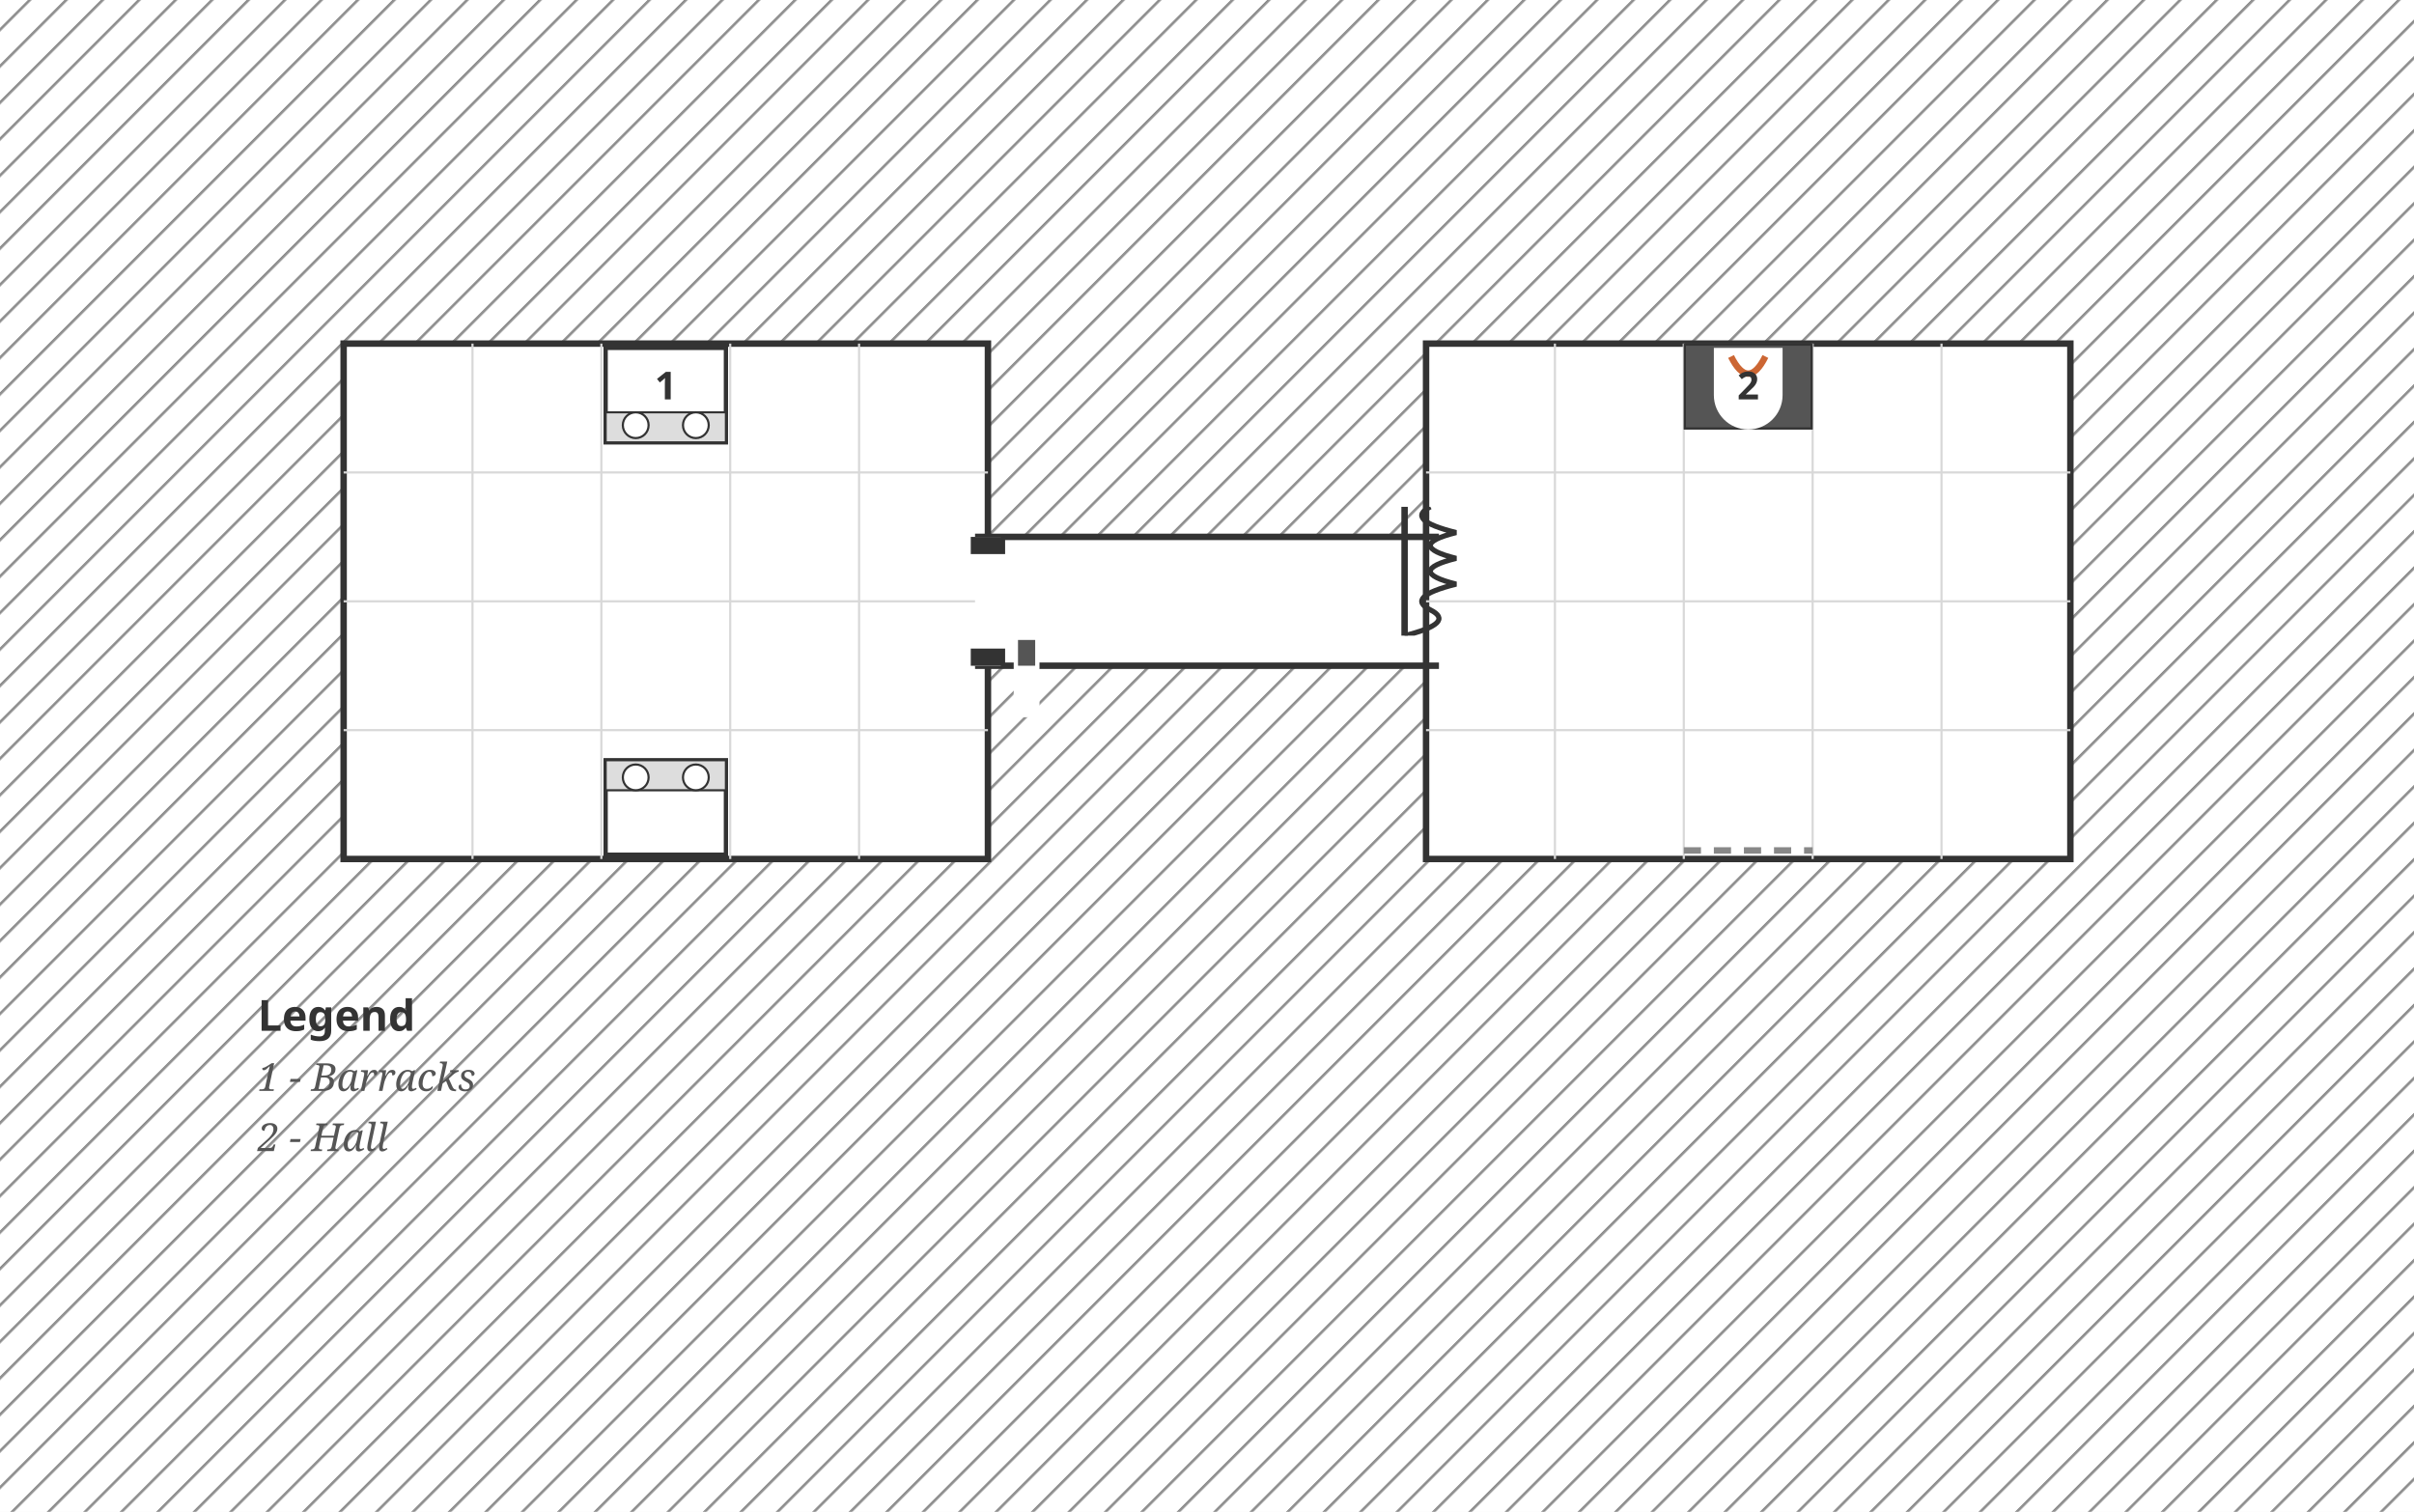
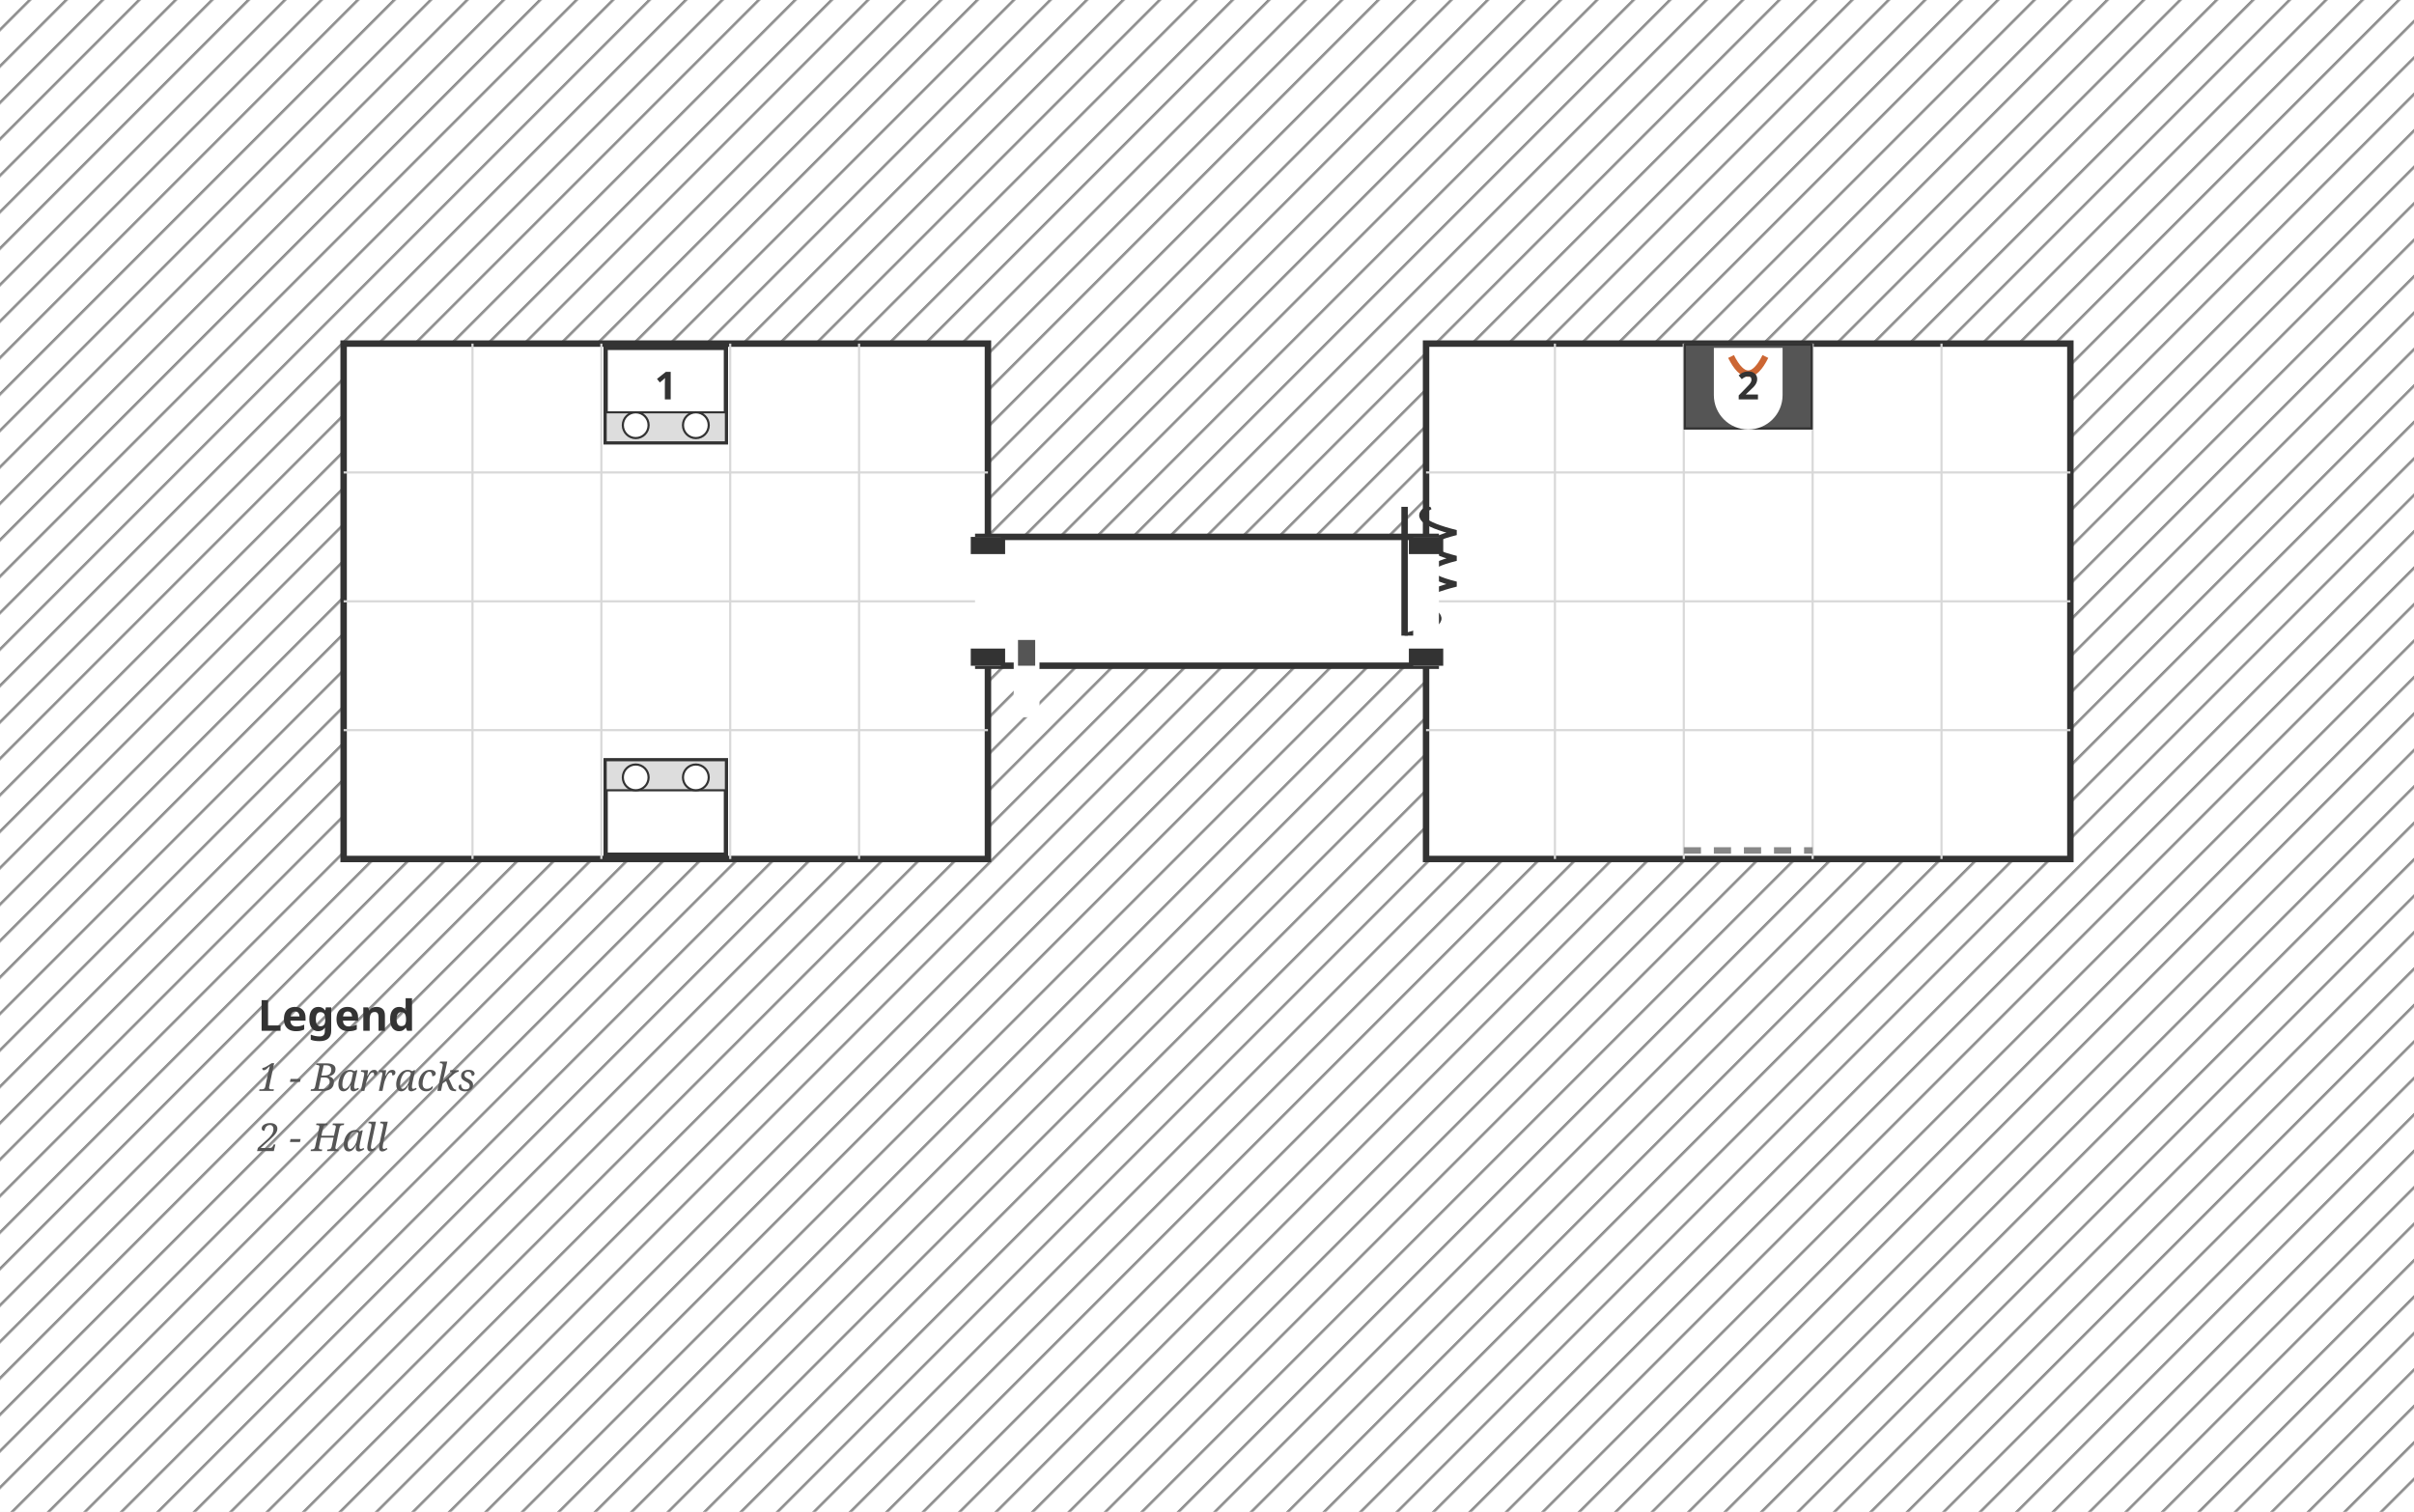
<svg xmlns="http://www.w3.org/2000/svg" viewBox="-155 -140 562 352" width="562" height="352">
  <defs>
    <pattern id="hatch" width="6" height="6" patternTransform="rotate(45 0 0)" patternUnits="userSpaceOnUse">
      <line x1="0" y1="0" x2="0" y2="6" stroke="#888" stroke-width="1.2" />
    </pattern>
    <symbol id="door-open" viewBox="0 0 30 30">
      <rect x="0" y="12" width="30" height="6" fill="white" />
      <rect x="0" y="11" width="4" height="8" fill="#333" />
      <rect x="26" y="11" width="4" height="8" fill="#333" />
    </symbol>
    <symbol id="door-locked" viewBox="0 0 30 30">
      <rect x="0" y="12" width="30" height="6" fill="white" />
      <rect x="2" y="11" width="26" height="8" fill="#333" />
      <rect x="4" y="13" width="22" height="4" fill="white" />
    </symbol>
    <symbol id="door-secret" viewBox="0 0 30 30">
      <line x1="0" y1="15" x2="30" y2="15" stroke="#888" stroke-width="1.2" stroke-dasharray="6,6" />
    </symbol>
    <symbol id="door-barred" viewBox="0 0 30 30">
      <rect x="0" y="12" width="30" height="6" fill="white" />
      <rect x="2" y="11" width="26" height="8" fill="#555" />
      <line x1="8" y1="11" x2="8" y2="19" stroke="white" stroke-width="2" />
      <line x1="15" y1="11" x2="15" y2="19" stroke="white" stroke-width="2" />
      <line x1="22" y1="11" x2="22" y2="19" stroke="white" stroke-width="2" />
    </symbol>
    <symbol id="door-double" viewBox="0 0 30 30">
      <rect x="0" y="12" width="30" height="6" fill="white" />
      <rect x="0" y="11" width="3" height="8" fill="#333" />
      <rect x="27" y="11" width="3" height="8" fill="#333" />
      <line x1="15" y1="11" x2="15" y2="19" stroke="#333" stroke-width="1" />
      <circle cx="11" cy="15" r="1.5" fill="#333" />
      <circle cx="19" cy="15" r="1.5" fill="#333" />
    </symbol>
    <symbol id="door-doorway" viewBox="0 0 30 30">
      <rect x="0" y="12" width="30" height="6" fill="white" />
    </symbol>
    <symbol id="door-portcullis" viewBox="0 0 30 30">
      <rect x="0" y="12" width="30" height="6" fill="white" />
      <rect x="0" y="11" width="4" height="8" fill="#333" />
      <rect x="26" y="11" width="4" height="8" fill="#333" />
      <line x1="9" y1="11" x2="9" y2="19" stroke="#333" stroke-width="1.2" />
      <line x1="15" y1="11" x2="15" y2="19" stroke="#333" stroke-width="1.2" />
      <line x1="21" y1="11" x2="21" y2="19" stroke="#333" stroke-width="1.2" />
    </symbol>
    <symbol id="feat-ladder" viewBox="0 0 30 30">
      <line x1="8" y1="3" x2="8" y2="27" stroke="#333" stroke-width="1.5" />
      <line x1="22" y1="3" x2="22" y2="27" stroke="#333" stroke-width="1.5" />
      <line x1="8" y1="7" x2="22" y2="7" stroke="#333" stroke-width="1" />
      <line x1="8" y1="13" x2="22" y2="13" stroke="#333" stroke-width="1" />
      <line x1="8" y1="19" x2="22" y2="19" stroke="#333" stroke-width="1" />
      <line x1="8" y1="25" x2="22" y2="25" stroke="#333" stroke-width="1" />
    </symbol>
    <symbol id="feat-pillar" viewBox="0 0 30 30">
      <circle cx="15" cy="15" r="10" fill="#666" stroke="#333" stroke-width="1" />
      <circle cx="15" cy="15" r="7" fill="#888" />
    </symbol>
    <symbol id="feat-statue" viewBox="0 0 30 30">
      <polygon points="15,3 27,15 15,27 3,15" fill="#ccc" stroke="#333" stroke-width="1.2" />
      <line x1="15" y1="7" x2="15" y2="23" stroke="#333" stroke-width="0.8" />
      <line x1="7" y1="15" x2="23" y2="15" stroke="#333" stroke-width="0.8" />
    </symbol>
    <symbol id="feat-pool" viewBox="0 0 30 30">
      <rect x="2" y="2" width="26" height="26" rx="8" fill="white" stroke="#99c" stroke-width="1" />
      <path d="M 6 10 Q 10 7 14 10 Q 18 13 22 10" fill="none" stroke="#99c" stroke-width="1.2" />
      <path d="M 6 16 Q 10 13 14 16 Q 18 19 22 16" fill="none" stroke="#99c" stroke-width="1.2" />
      <path d="M 6 22 Q 10 19 14 22 Q 18 25 22 22" fill="none" stroke="#99c" stroke-width="1.2" />
    </symbol>
    <symbol id="feat-stream" viewBox="0 0 30 30">
      <path d="M 0 12 Q 5 8 10 14 Q 15 20 20 14 Q 25 8 30 12" fill="none" stroke="#99c" stroke-width="1.8" />
      <path d="M 0 18 Q 5 14 10 20 Q 15 26 20 20 Q 25 14 30 18" fill="none" stroke="#99c" stroke-width="1.8" />
    </symbol>
    <symbol id="feat-stalactite" viewBox="0 0 30 30">
      <polygon points="7,2  4,16  10,16" fill="#666" />
      <polygon points="15,2 12,13  18,13" fill="#666" />
      <polygon points="23,2 20,18  26,18" fill="#666" />
    </symbol>
    <symbol id="feat-stalagmite" viewBox="0 0 30 30">
      <polygon points="7,28  4,14  10,14" fill="#666" />
      <polygon points="15,28 12,17  18,17" fill="#666" />
      <polygon points="23,28 20,12  26,12" fill="#666" />
    </symbol>
    <symbol id="feat-crevasse" viewBox="0 0 30 30">
      <polygon points="0,15 5,10 9,16 13,8 17,18 21,9 25,16 30,15 30,20 25,20 21,14 17,23 13,13 9,21 5,15 0,20" fill="#555" stroke="#333" stroke-width="0.5" />
    </symbol>
    <symbol id="feat-window" viewBox="0 0 30 6">
      <rect x="0" y="0" width="30" height="6" fill="white" />
      <rect x="0" y="1" width="8" height="4" fill="#cce" stroke="#99c" stroke-width="0.5" />
      <rect x="11" y="1" width="8" height="4" fill="#cce" stroke="#99c" stroke-width="0.5" />
      <rect x="22" y="1" width="8" height="4" fill="#cce" stroke="#99c" stroke-width="0.5" />
    </symbol>
    <symbol id="feat-arrow-slit" viewBox="0 0 30 6">
      <rect x="0" y="0" width="30" height="6" fill="white" />
      <rect x="12" y="1" width="6" height="4" fill="#555" />
    </symbol>
+     <symbol id="feat-exit" viewBox="0 0 30 6">
+       <rect x="0" y="0" width="30" height="6" fill="white" />
+       <polygon points="12,1 18,1 15,5" fill="#333" />
+     </symbol>
    <symbol id="feat-illusory-wall" viewBox="0 0 30 4">
      <line x1="0" y1="2" x2="30" y2="2" stroke="#888" stroke-width="1.5" stroke-dasharray="4,3" />
    </symbol>
    <symbol id="feat-fireplace" viewBox="0 0 30 20">
      <rect x="0" y="0" width="30" height="20" fill="#555" stroke="#333" stroke-width="1" />
      <path d="M 7 19 L 7 8 A 8 8 0 0 1 23 8 L 23 19 Z" fill="white" />
      <path d="M 11 17 Q 15 9 19 17" fill="none" stroke="#c63" stroke-width="1.5" />
    </symbol>
    <symbol id="feat-bed" viewBox="0 0 30 24">
      <rect x="1" y="1" width="28" height="22" fill="white" stroke="#333" stroke-width="1" />
      <rect x="1" y="1" width="28" height="7" fill="#ddd" stroke="#333" stroke-width="0.5" />
      <circle cx="8" cy="5" r="3" fill="white" stroke="#333" stroke-width="0.5" />
      <circle cx="22" cy="5" r="3" fill="white" stroke="#333" stroke-width="0.5" />
    </symbol>
    <symbol id="feat-curtain" viewBox="0 0 30 16">
      <line x1="0" y1="2" x2="30" y2="2" stroke="#333" stroke-width="1.5" />
      <path d="M 0 2 Q 3 14 6 8 Q 9 2 12 14 Q 15 2 18 14 Q 21 2 24 14 Q 27 2 30 8" fill="none" stroke="#333" stroke-width="1.2" />
    </symbol>
  </defs>
  <rect x="-155" y="-140" width="562" height="352" fill="white" />
  <rect x="-155" y="-140" width="562" height="352" fill="url(#hatch)" />
  <rect x="72" y="-15" width="108" height="30" fill="white" />
  <rect x="-75" y="-60" width="150" height="120" fill="white" />
  <rect x="177" y="-60" width="150" height="120" fill="white" />
  <line x1="72" y1="-15" x2="180" y2="-15" stroke="#333" stroke-width="1.5" />
  <line x1="72" y1="15" x2="180" y2="15" stroke="#333" stroke-width="1.5" />
  <rect x="-75" y="-60" width="150" height="120" fill="none" stroke="#333" stroke-width="1.5" />
  <rect x="177" y="-60" width="150" height="120" fill="none" stroke="#333" stroke-width="1.5" />
  <line x1="-45" y1="-60" x2="-45" y2="60" stroke="#d8d8d8" stroke-width="0.5" />
  <line x1="-15" y1="-60" x2="-15" y2="60" stroke="#d8d8d8" stroke-width="0.5" />
  <line x1="15" y1="-60" x2="15" y2="60" stroke="#d8d8d8" stroke-width="0.5" />
  <line x1="45" y1="-60" x2="45" y2="60" stroke="#d8d8d8" stroke-width="0.5" />
  <line x1="-75" y1="-30" x2="75" y2="-30" stroke="#d8d8d8" stroke-width="0.5" />
  <line x1="-75" y1="0" x2="75" y2="0" stroke="#d8d8d8" stroke-width="0.5" />
  <line x1="-75" y1="30" x2="75" y2="30" stroke="#d8d8d8" stroke-width="0.5" />
  <line x1="207" y1="-60" x2="207" y2="60" stroke="#d8d8d8" stroke-width="0.5" />
  <line x1="237" y1="-60" x2="237" y2="60" stroke="#d8d8d8" stroke-width="0.5" />
  <line x1="267" y1="-60" x2="267" y2="60" stroke="#d8d8d8" stroke-width="0.5" />
  <line x1="297" y1="-60" x2="297" y2="60" stroke="#d8d8d8" stroke-width="0.5" />
  <line x1="177" y1="-30" x2="327" y2="-30" stroke="#d8d8d8" stroke-width="0.5" />
  <line x1="177" y1="0" x2="327" y2="0" stroke="#d8d8d8" stroke-width="0.5" />
  <line x1="177" y1="30" x2="327" y2="30" stroke="#d8d8d8" stroke-width="0.5" />
  <use href="#feat-arrow-slit" x="69" y="-15" width="30" height="6" transform="rotate(90,72,0)" />
  <use href="#feat-bed" x="-15" y="-60" width="30" height="24" transform="rotate(180,0,-48)" />
  <use href="#feat-bed" x="-15" y="36" width="30" height="24" />
  <use href="#feat-illusory-wall" x="237" y="56" width="30" height="4" />
  <use href="#feat-fireplace" x="237" y="-60" width="30" height="20" transform="rotate(180,252,-50)" />
  <use href="#feat-curtain" x="177" y="-15" width="30" height="16" transform="rotate(-90,185,0)" />
-   <use href="#door-open" x="60" y="-15" width="30" height="30" transform="rotate(90,75,0)" />
+   <use href="#door-open" x="60" y="-15" width="30" height="30" preserveAspectRatio="none" transform="rotate(90,75,0)" />
+   <use href="#door-open" x="162" y="-15" width="30" height="30" preserveAspectRatio="none" transform="rotate(90,177,0)" />
  <text x="0" y="-47" text-anchor="middle" dominant-baseline="auto" fill="#333" font-size="9" font-family="sans-serif" font-weight="bold">1</text>
  <text x="252" y="-47" text-anchor="middle" dominant-baseline="auto" fill="#333" font-size="9" font-family="sans-serif" font-weight="bold">2</text>
  <text x="-95" y="100" fill="#333" font-size="10" font-family="sans-serif" font-weight="bold">Legend</text>
  <text x="-95" y="114" fill="#555" font-size="9" font-family="serif" font-style="italic">1 - Barracks</text>
  <text x="-95" y="128" fill="#555" font-size="9" font-family="serif" font-style="italic">2 - Hall</text>
</svg>
